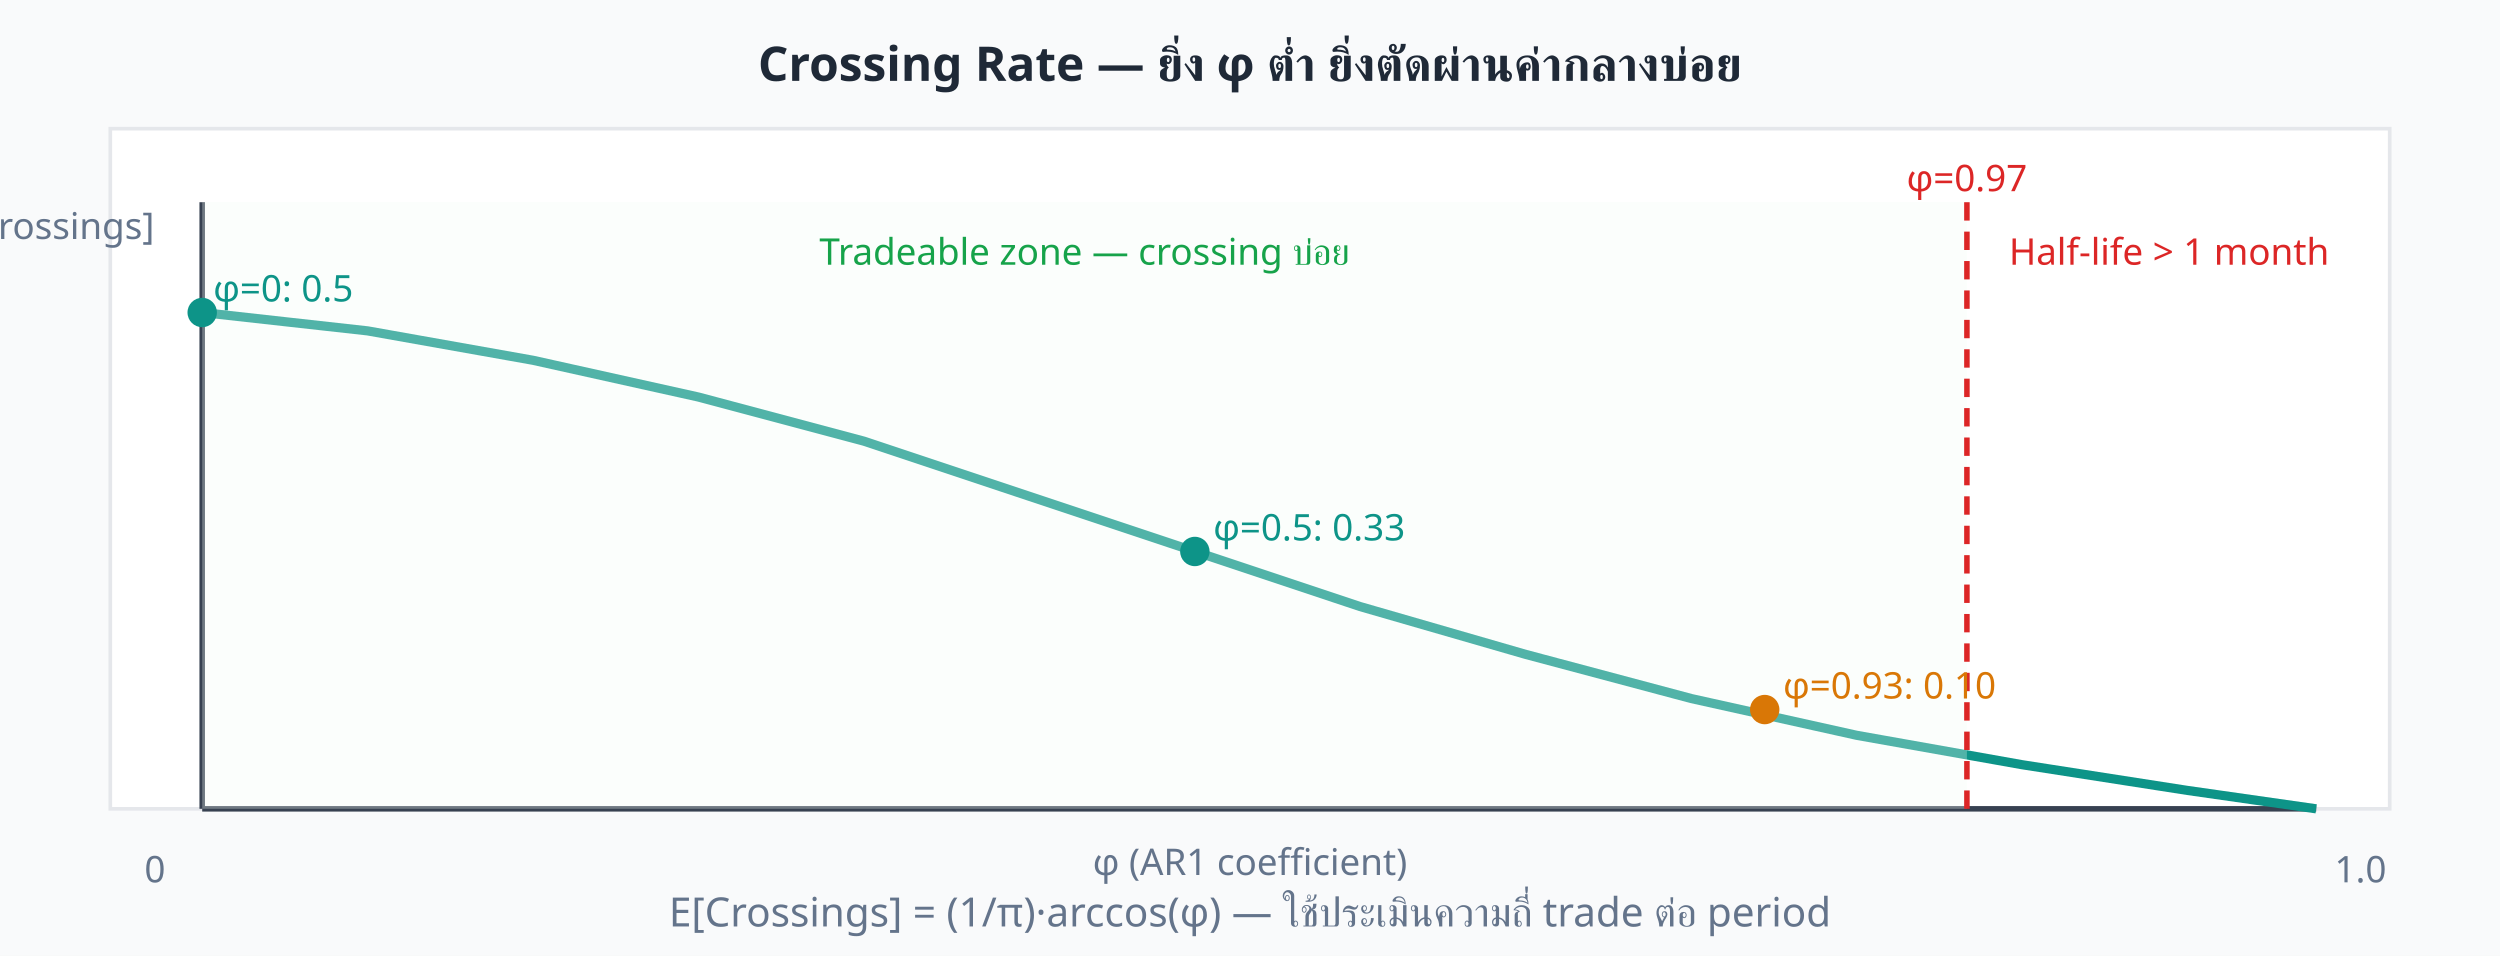
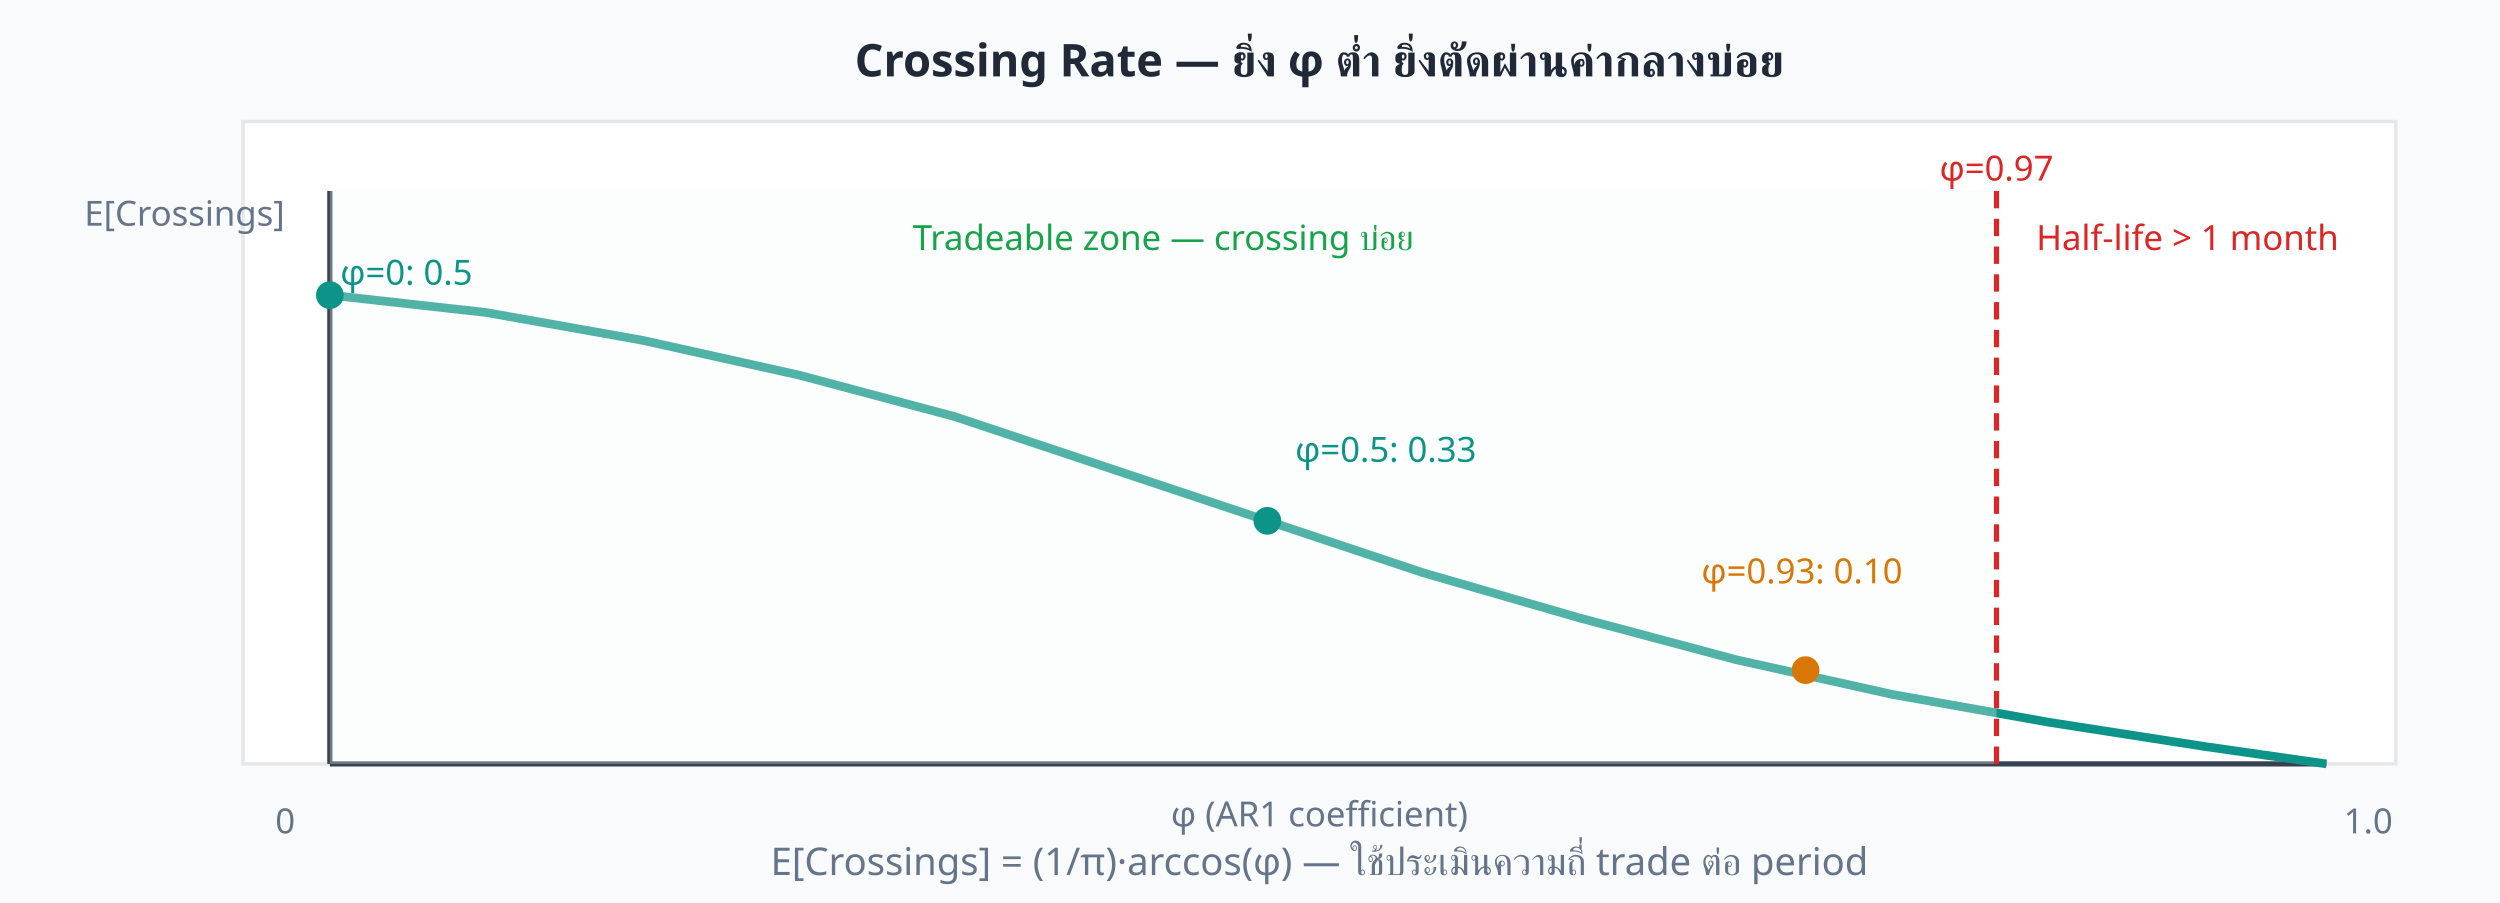
- <svg xmlns="http://www.w3.org/2000/svg" viewBox="0 0 680 260" font-family="sans-serif">
-   <rect width="680" height="260" fill="#f9fafb" />
+ <svg xmlns="http://www.w3.org/2000/svg" viewBox="-40 0 720 260" font-family="sans-serif">
+   <rect x="-40" width="720" height="260" fill="#f9fafb" />
  <text x="340" y="22" text-anchor="middle" font-size="13" fill="#1f2937" font-weight="700">Crossing Rate — ยิ่ง φ ต่ำ ยิ่งตัดผ่านค่ากลางบ่อย</text>
  <rect x="30" y="35" width="620" height="185" fill="white" stroke="#e5e7eb" />
  <line x1="55" y1="220" x2="630" y2="220" stroke="#374151" stroke-width="1.5" />
  <line x1="55" y1="220" x2="55" y2="55" stroke="#374151" stroke-width="1.5" />
  <text x="340" y="238" text-anchor="middle" font-size="10" fill="#64748b">φ (AR1 coefficient)</text>
  <text x="45" y="240" text-anchor="end" font-size="10" fill="#64748b">0</text>
  <text x="635" y="240" text-anchor="start" font-size="10" fill="#64748b">1.0</text>
  <text x="42" y="65" text-anchor="end" font-size="10" fill="#64748b">E[Crossings]</text>
  <polyline points="55,85 100,90 145,98 190,108 235,120 280,135 325,150 370,165 415,178 460,190 505,200 550,208 595,215 630,220" fill="none" stroke="#0d9488" stroke-width="2.5" />
  <rect x="55" y="55" width="480" height="165" fill="#f0fdf4" opacity="0.3" />
  <line x1="535" y1="55" x2="535" y2="220" stroke="#dc2626" stroke-width="1.5" stroke-dasharray="5,3" />
  <text x="535" y="52" text-anchor="middle" font-size="10" fill="#dc2626">φ=0.97</text>
  <text x="295" y="72" text-anchor="middle" font-size="10" fill="#16a34a">Tradeable zone — crossing บ่อย</text>
  <text x="590" y="72" text-anchor="middle" font-size="10" fill="#dc2626">Half-life &gt; 1 month</text>
  <circle cx="55" cy="85" r="4" fill="#0d9488" />
  <text x="58" y="82" font-size="10" fill="#0d9488">φ=0: 0.5</text>
  <circle cx="325" cy="150" r="4" fill="#0d9488" />
-   <text x="330" y="147" font-size="10" fill="#0d9488">φ=0.5: 0.33</text>
+   <text x="333" y="133" font-size="10" fill="#0d9488">φ=0.5: 0.33</text>
  <circle cx="480" cy="193" r="4" fill="#d97706" />
-   <text x="485" y="190" font-size="10" fill="#d97706">φ=0.93: 0.10</text>
+   <text x="450" y="168" font-size="10" fill="#d97706">φ=0.93: 0.10</text>
  <text x="340" y="252" text-anchor="middle" font-size="11" fill="#64748b">E[Crossings] = (1/π)·arccos(φ) — ใช้ประเมินความถี่ trade ต่อ period</text>
</svg>
